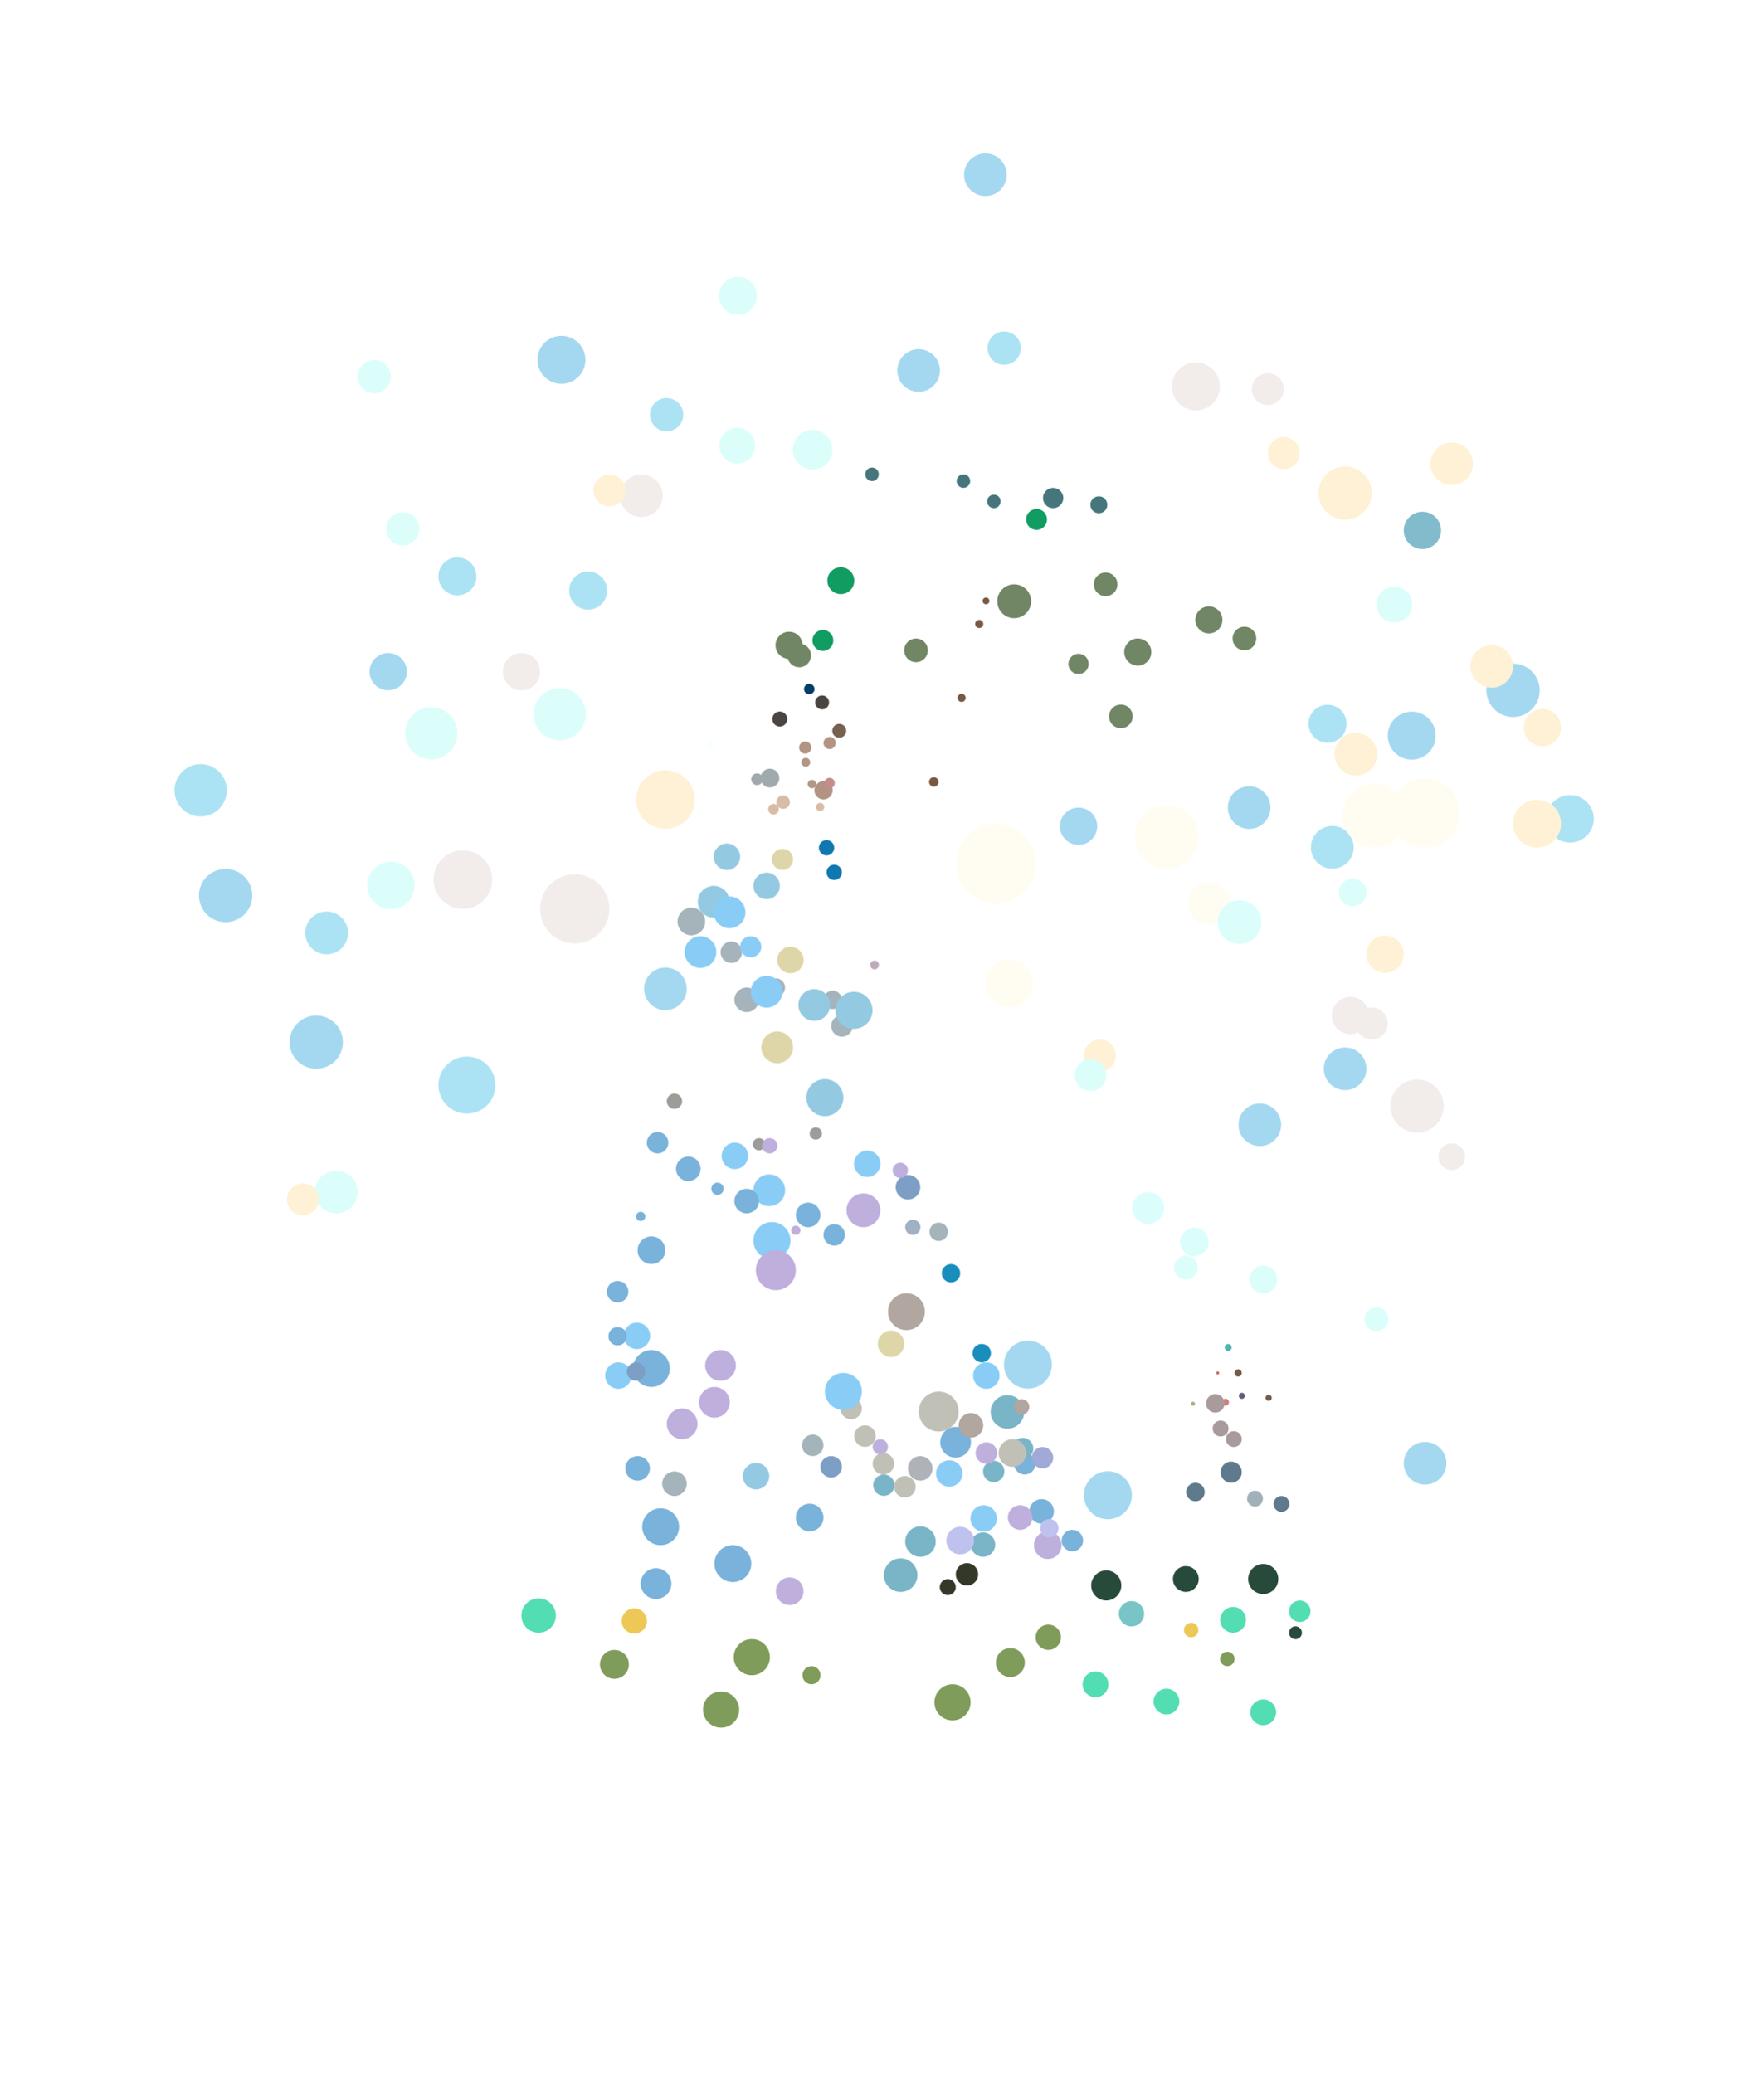
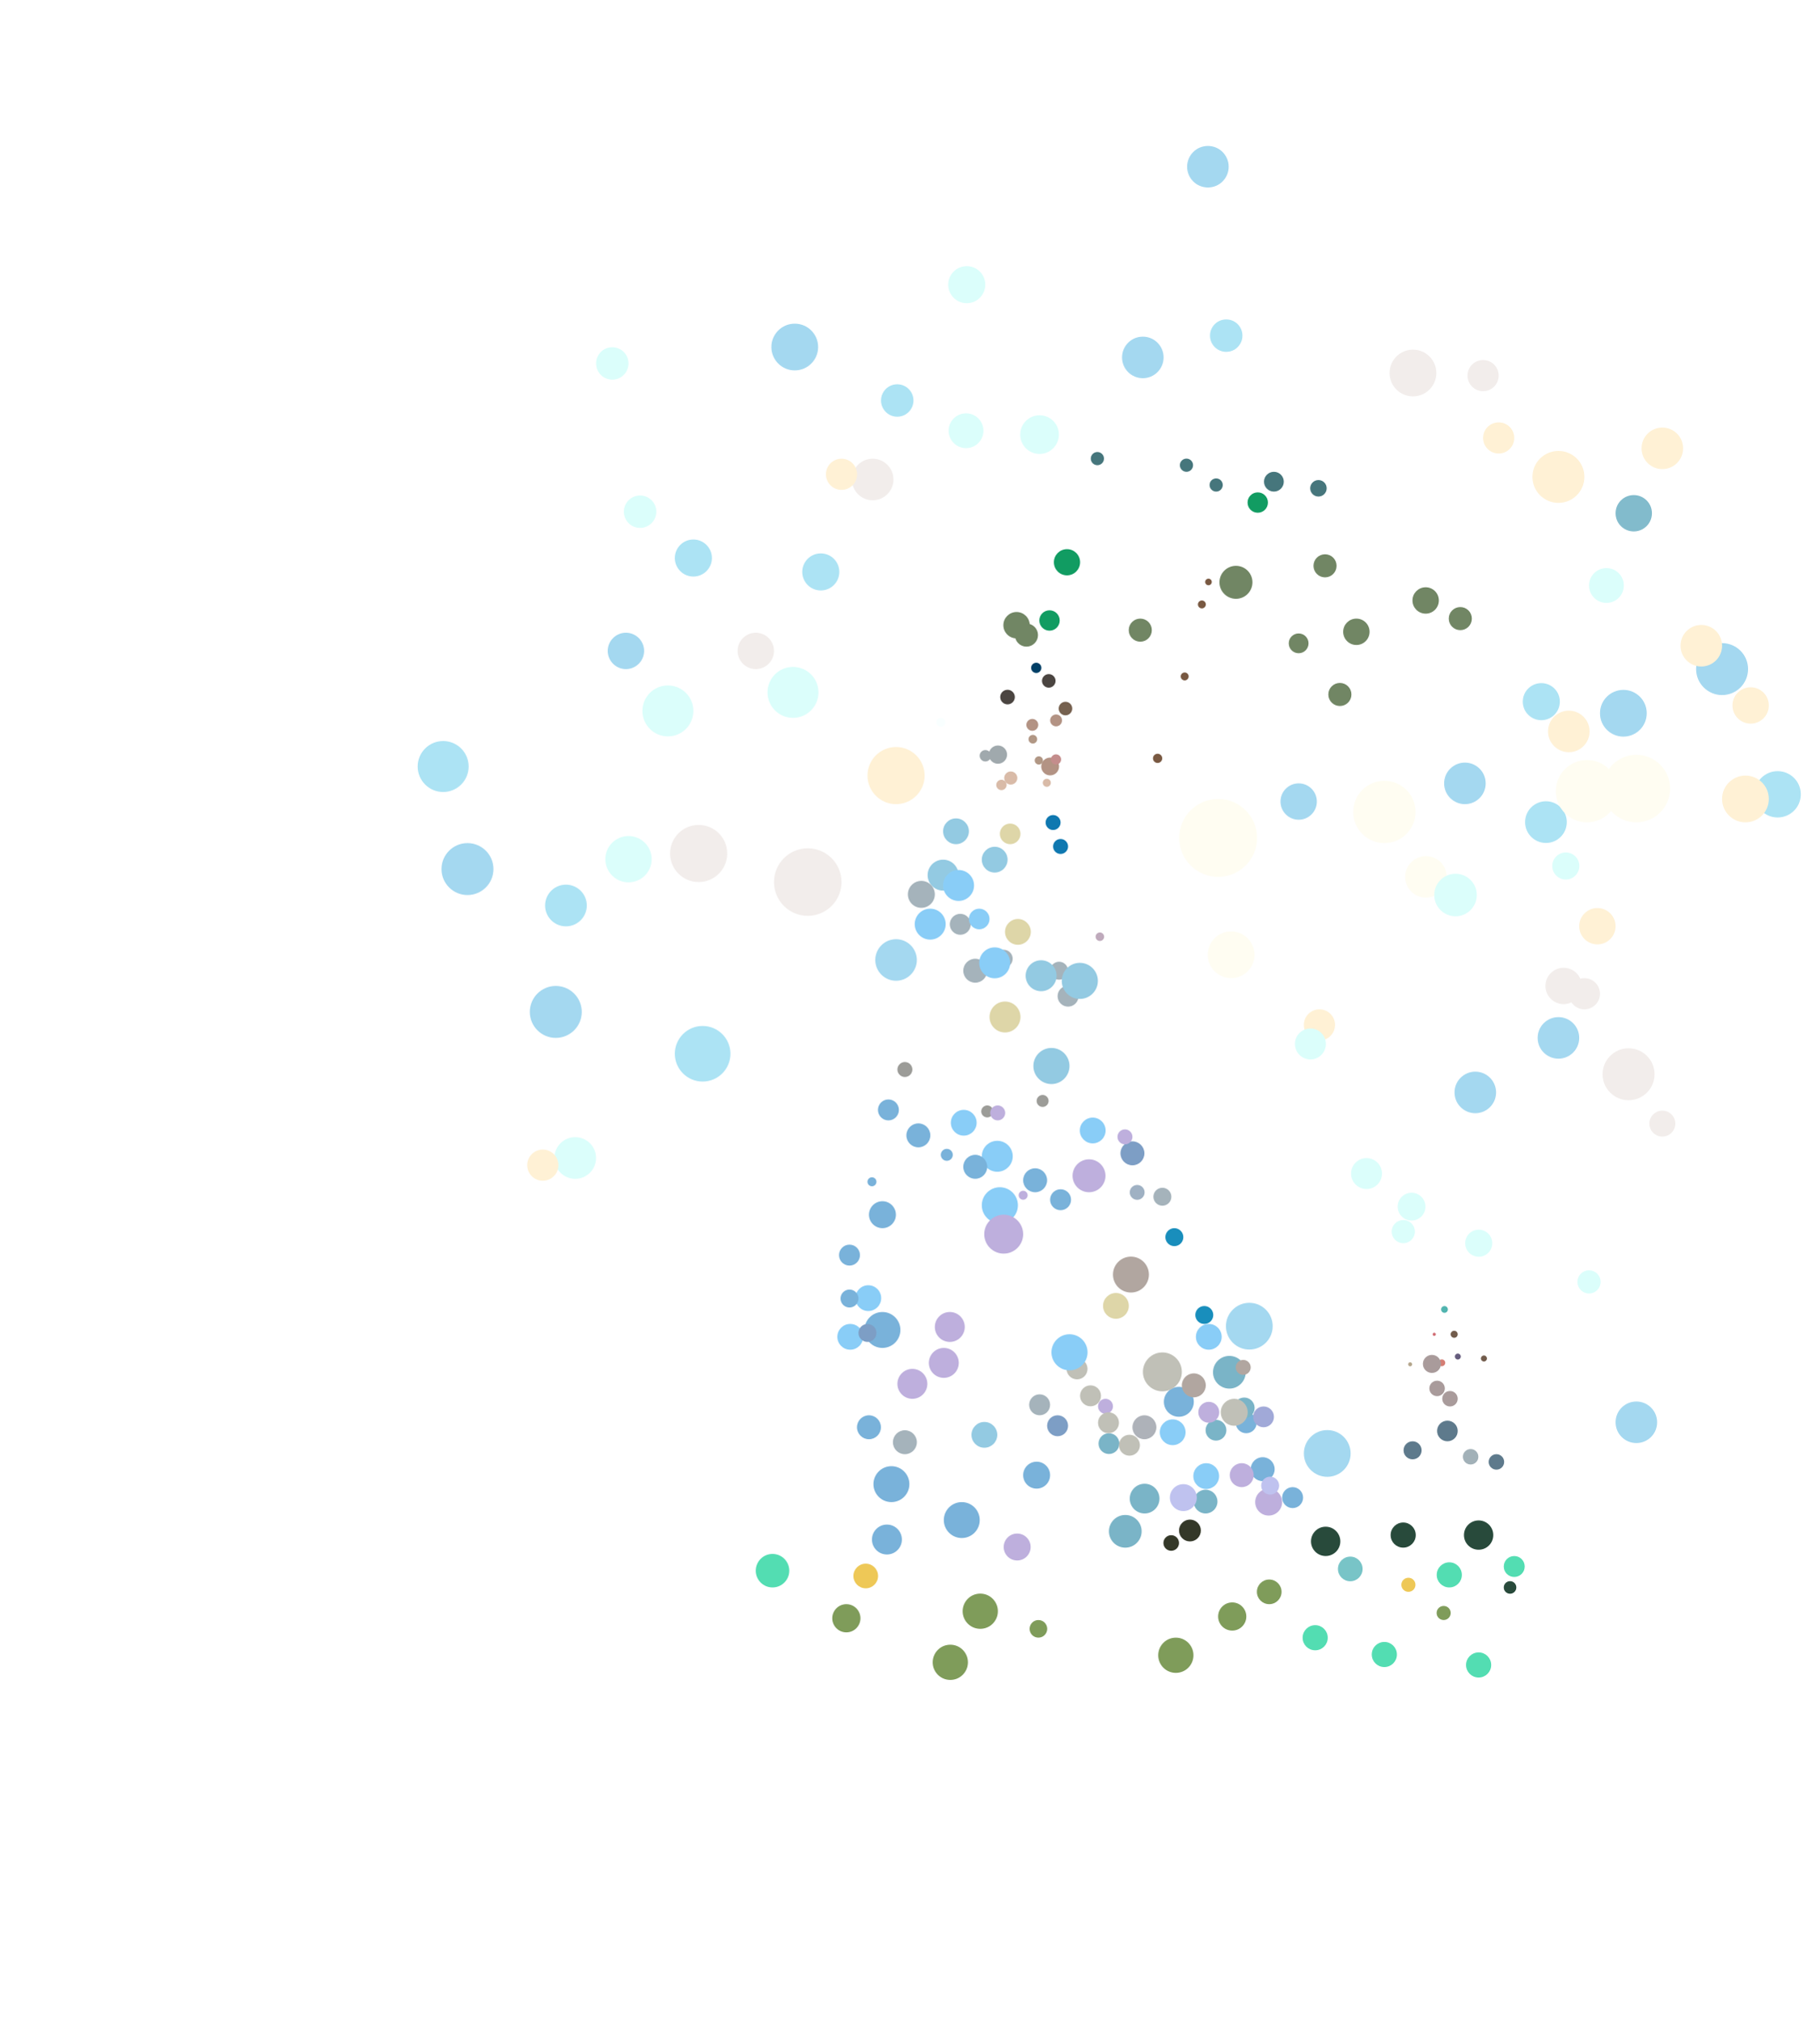
- <svg xmlns="http://www.w3.org/2000/svg" width="959.392" height="1127.84" viewBox="0 0 959.392 1127.84">
-   <circle cx="395.418" cy="466.095" r="7.2" fill="#93cae2" />
-   <circle cx="417.018" cy="481.935" r="7.2" fill="#93cae2" />
-   <circle cx="388.218" cy="490.575" r="8.64" fill="#93cae2" />
-   <circle cx="411.258" cy="803.055" r="7.2" fill="#93cae2" />
-   <circle cx="422.778" cy="569.775" r="8.64" fill="#ded6a8" />
-   <circle cx="471.738" cy="633.135" r="7.2" fill="#89cdf7" />
-   <circle cx="419.898" cy="674.895" r="10.08" fill="#89cdf7" />
-   <circle cx="418.458" cy="647.535" r="8.64" fill="#89cdf7" />
-   <circle cx="536.538" cy="748.335" r="7.2" fill="#89cdf7" />
-   <circle cx="535.098" cy="826.095" r="7.2" fill="#89cdf7" />
-   <circle cx="336.378" cy="748.335" r="7.2" fill="#89cdf7" />
-   <circle cx="452.128" cy="797.987" r="5.85" fill="#7d9ec5" />
-   <circle cx="493.914" cy="645.888" r="6.686" fill="#7d9ec5" />
-   <circle cx="510.628" cy="670.124" r="5.014" fill="#a5b3bb" />
-   <circle cx="422.043" cy="537.246" r="5.014" fill="#a5b3bb" />
-   <circle cx="406.164" cy="543.932" r="6.686" fill="#a5b3bb" />
-   <circle cx="452.964" cy="543.932" r="5.014" fill="#a5b3bb" />
-   <circle cx="457.978" cy="558.139" r="5.85" fill="#a5b3bb" />
-   <circle cx="376.079" cy="501.311" r="7.521" fill="#a5b3bb" />
-   <circle cx="397.808" cy="518.025" r="5.85" fill="#a5b3bb" />
-   <circle cx="442.1" cy="786.287" r="5.85" fill="#a5b3bb" />
-   <circle cx="412.85" cy="622.489" r="3.343" fill="#9c9c98" />
-   <circle cx="449.621" cy="461.197" r="4.178" fill="#0f78b0" />
-   <circle cx="500.599" cy="798.823" r="6.686" fill="#aeb2b9" />
-   <circle cx="569.963" cy="840.608" r="7.521" fill="#beafdd" />
-   <circle cx="478.871" cy="787.123" r="4.178" fill="#beafdd" />
-   <circle cx="391.957" cy="742.83" r="8.357" fill="#beafdd" />
-   <circle cx="422.043" cy="691.017" r="10.864" fill="#beafdd" />
-   <circle cx="432.907" cy="669.288" r="2.507" fill="#beafdd" />
-   <circle cx="469.678" cy="658.424" r="9.193" fill="#beafdd" />
-   <circle cx="371.065" cy="774.587" r="8.357" fill="#beafdd" />
-   <circle cx="388.615" cy="762.887" r="8.357" fill="#beafdd" />
-   <circle cx="429.564" cy="865.679" r="7.521" fill="#beafdd" />
-   <circle cx="462.993" cy="766.23" r="5.85" fill="#c0c0b7" />
-   <circle cx="470.514" cy="781.273" r="5.85" fill="#c0c0b7" />
-   <circle cx="398.643" cy="850.637" r="10.028" fill="#79b2da" />
-   <circle cx="359.365" cy="830.58" r="10.028" fill="#79b2da" />
-   <circle cx="519.821" cy="784.616" r="8.357" fill="#79b2da" />
-   <circle cx="566.62" cy="822.222" r="6.686" fill="#79b2da" />
-   <circle cx="557.428" cy="796.316" r="5.85" fill="#79b2da" />
-   <circle cx="354.351" cy="744.502" r="10.028" fill="#79b2da" />
-   <circle cx="348.501" cy="661.767" r="2.507" fill="#79b2da" />
-   <circle cx="354.351" cy="680.152" r="7.521" fill="#79b2da" />
-   <circle cx="357.693" cy="621.653" r="5.85" fill="#79b2da" />
-   <circle cx="390.286" cy="646.724" r="3.343" fill="#79b2da" />
-   <circle cx="439.593" cy="660.931" r="6.686" fill="#79b2da" />
-   <circle cx="548.019" cy="768.113" r="9.129" fill="#7ab4c7" />
-   <circle cx="556.318" cy="788.031" r="5.809" fill="#7ab4c7" />
-   <circle cx="540.55" cy="800.48" r="5.809" fill="#7ab4c7" />
-   <circle cx="512.332" cy="768.113" r="7.469" fill="#7ab4c7" />
-   <circle cx="500.713" cy="838.657" r="8.299" fill="#7ab4c7" />
-   <circle cx="489.924" cy="856.915" r="9.129" fill="#7ab4c7" />
-   <circle cx="480.795" cy="807.949" r="5.809" fill="#7ab4c7" />
-   <circle cx="507.962" cy="425.377" r="2.582" fill="#795942" />
-   <circle cx="523.085" cy="379.641" r="2.213" fill="#795942" />
-   <circle cx="536.363" cy="326.897" r="1.844" fill="#795942" />
-   <circle cx="457.379" cy="315.892" r="7.316" fill="#119c62" />
-   <circle cx="563.863" cy="282.565" r="5.69" fill="#119c62" />
-   <circle cx="447.625" cy="348.406" r="5.69" fill="#119c62" />
-   <circle cx="551.7" cy="327.093" r="9.209" fill="#718664" />
-   <circle cx="601.427" cy="317.884" r="6.446" fill="#718664" />
-   <circle cx="618.923" cy="354.719" r="7.367" fill="#718664" />
-   <circle cx="586.693" cy="361.165" r="5.525" fill="#718664" />
-   <circle cx="676.938" cy="347.352" r="6.446" fill="#718664" />
-   <circle cx="657.6" cy="337.223" r="7.367" fill="#718664" />
-   <circle cx="609.715" cy="389.712" r="6.446" fill="#718664" />
-   <circle cx="474.347" cy="258.028" r="3.683" fill="#46767c" />
-   <circle cx="524.074" cy="261.711" r="3.683" fill="#46767c" />
-   <circle cx="540.649" cy="272.762" r="3.683" fill="#46767c" />
-   <circle cx="572.88" cy="270.92" r="5.525" fill="#46767c" />
-   <circle cx="597.743" cy="274.603" r="4.604" fill="#46767c" />
-   <circle cx="682.698" cy="815.295" r="4.32" fill="#a2b1b8" />
-   <circle cx="663.978" cy="777.135" r="4.32" fill="#a99b9b" />
-   <circle cx="648.946" cy="763.68" r="1.123" fill="#b4a68c" />
-   <circle cx="526.016" cy="856.463" r="6.098" fill="#343828" />
-   <circle cx="735.834" cy="485.468" r="7.56" fill="#dbfefb" />
-   <circle cx="442.066" cy="244.622" r="10.8" fill="#dbfefb" />
-   <circle cx="219.062" cy="287.665" r="9.053" fill="#dbfefb" />
-   <circle cx="304.42" cy="388.543" r="14.226" fill="#dbfefb" />
-   <circle cx="203.542" cy="204.893" r="9.053" fill="#dbfefb" />
-   <circle cx="401.418" cy="160.92" r="10.347" fill="#dbfefb" />
-   <circle cx="549.01" cy="535.041" r="13.05" fill="#fffdf2" />
-   <circle cx="634.561" cy="455.29" r="17.4" fill="#fffdf2" />
-   <circle cx="657.761" cy="491.54" r="11.6" fill="#fffdf2" />
-   <circle cx="775.212" cy="442.24" r="18.85" fill="#fffdf2" />
-   <circle cx="734.612" cy="552.441" r="10.15" fill="#f2edeb" />
-   <circle cx="283.657" cy="365.389" r="10.15" fill="#f2edeb" />
-   <circle cx="348.907" cy="269.688" r="11.6" fill="#f2edeb" />
-   <circle cx="689.661" cy="211.687" r="8.7" fill="#f2edeb" />
-   <circle cx="650.511" cy="210.237" r="13.05" fill="#f2edeb" />
-   <circle cx="598.31" cy="574.191" r="8.7" fill="#fff1d5" />
-   <circle cx="839.013" cy="395.839" r="10.15" fill="#fff1d5" />
-   <circle cx="731.712" cy="268.238" r="14.5" fill="#fff1d5" />
-   <circle cx="673.521" cy="746.917" r="1.97" fill="#725c4c" />
-   <circle cx="662.396" cy="746.936" r="0.891" fill="#d16e75" />
-   <circle cx="675.555" cy="759.345" r="1.666" fill="#655c7d" />
-   <circle cx="666.635" cy="762.836" r="1.893" fill="#d57e75" />
-   <circle cx="668.107" cy="733.047" r="1.889" fill="#51b4af" />
-   <circle cx="823.063" cy="375.539" r="14.5" fill="#a4d8f0" />
-   <circle cx="767.962" cy="400.189" r="13.05" fill="#a4d8f0" />
-   <circle cx="602.66" cy="813.444" r="13.05" fill="#a4d8f0" />
-   <circle cx="731.712" cy="581.441" r="11.6" fill="#a4d8f0" />
-   <circle cx="586.71" cy="449.49" r="10.15" fill="#a4d8f0" />
-   <circle cx="305.407" cy="195.737" r="13.05" fill="#a4d8f0" />
-   <circle cx="211.156" cy="365.389" r="10.15" fill="#a4d8f0" />
-   <circle cx="361.957" cy="537.941" r="11.6" fill="#a4d8f0" />
-   <circle cx="536.041" cy="95.071" r="11.6" fill="#a4d8f0" />
-   <circle cx="724.746" cy="460.968" r="11.64" fill="#ace3f4" />
-   <circle cx="722.159" cy="393.716" r="10.347" fill="#ace3f4" />
-   <circle cx="854.077" cy="445.449" r="12.933" fill="#ace3f4" />
-   <circle cx="546.269" cy="189.373" r="9.053" fill="#ace3f4" />
-   <circle cx="362.619" cy="225.586" r="9.053" fill="#ace3f4" />
-   <circle cx="319.94" cy="321.291" r="10.347" fill="#ace3f4" />
-   <circle cx="773.762" cy="288.538" r="10.15" fill="#82bbcc" />
-   <circle cx="442.938" cy="546.735" r="8.64" fill="#93cae2" />
-   <circle cx="464.538" cy="549.615" r="10.08" fill="#93cae2" />
-   <circle cx="448.698" cy="597.135" r="10.08" fill="#93cae2" />
-   <circle cx="429.978" cy="522.255" r="7.2" fill="#ded6a8" />
-   <circle cx="425.658" cy="467.535" r="5.76" fill="#ded6a8" />
-   <circle cx="484.698" cy="731.055" r="7.2" fill="#ded6a8" />
-   <circle cx="346.458" cy="726.735" r="7.2" fill="#89cdf7" />
-   <circle cx="396.858" cy="496.335" r="8.64" fill="#89cdf7" />
-   <circle cx="408.378" cy="515.055" r="5.76" fill="#89cdf7" />
-   <circle cx="381.018" cy="517.935" r="8.64" fill="#89cdf7" />
-   <circle cx="417.018" cy="539.535" r="8.64" fill="#89cdf7" />
-   <circle cx="399.738" cy="628.815" r="7.2" fill="#89cdf7" />
-   <circle cx="458.778" cy="756.975" r="10.08" fill="#89cdf7" />
-   <circle cx="516.378" cy="801.615" r="7.2" fill="#89cdf7" />
-   <circle cx="345.994" cy="746.173" r="5.014" fill="#7d9ec5" />
-   <circle cx="366.886" cy="807.18" r="6.686" fill="#a5b3bb" />
-   <circle cx="366.886" cy="599.089" r="4.178" fill="#9c9c98" />
-   <circle cx="443.771" cy="616.639" r="3.343" fill="#9c9c98" />
-   <circle cx="453.8" cy="474.568" r="4.178" fill="#0f78b0" />
-   <circle cx="536.535" cy="790.466" r="5.85" fill="#beafdd" />
-   <circle cx="554.92" cy="825.565" r="6.686" fill="#beafdd" />
-   <circle cx="418.7" cy="623.324" r="4.178" fill="#beafdd" />
-   <circle cx="489.735" cy="636.696" r="4.178" fill="#beafdd" />
-   <circle cx="510.628" cy="767.902" r="10.864" fill="#c0c0b7" />
-   <circle cx="550.742" cy="790.466" r="7.521" fill="#c0c0b7" />
-   <circle cx="480.542" cy="796.316" r="5.85" fill="#c0c0b7" />
-   <circle cx="492.242" cy="808.851" r="5.85" fill="#c0c0b7" />
-   <circle cx="440.428" cy="825.565" r="7.521" fill="#79b2da" />
-   <circle cx="356.858" cy="861.501" r="8.357" fill="#79b2da" />
-   <circle cx="583.334" cy="838.101" r="5.85" fill="#79b2da" />
-   <circle cx="346.829" cy="798.823" r="6.686" fill="#79b2da" />
-   <circle cx="335.965" cy="726.952" r="5.014" fill="#79b2da" />
-   <circle cx="335.965" cy="702.716" r="5.85" fill="#79b2da" />
-   <circle cx="374.408" cy="635.86" r="6.686" fill="#79b2da" />
-   <circle cx="406.164" cy="653.41" r="6.686" fill="#79b2da" />
-   <circle cx="453.8" cy="671.795" r="5.85" fill="#79b2da" />
-   <circle cx="534.74" cy="840.317" r="6.639" fill="#7ab4c7" />
-   <circle cx="447.975" cy="429.914" r="4.98" fill="#b39384" />
-   <circle cx="438.016" cy="406.676" r="3.32" fill="#b39384" />
-   <circle cx="451.295" cy="404.186" r="3.32" fill="#b39384" />
-   <circle cx="451.245" cy="425.991" r="2.85" fill="#c48d8c" />
-   <circle cx="441.656" cy="426.538" r="2.302" fill="#b19785" />
-   <circle cx="438.318" cy="414.682" r="2.417" fill="#b19785" />
-   <circle cx="425.992" cy="436.361" r="3.665" fill="#d9bba8" />
-   <circle cx="420.783" cy="440.219" r="2.894" fill="#d9bba8" />
-   <circle cx="446.115" cy="439.021" r="2.248" fill="#d9bba8" />
-   <circle cx="424.188" cy="391.16" r="4.08" fill="#4b4541" />
-   <circle cx="447.209" cy="382.126" r="3.788" fill="#4b4541" />
-   <circle cx="456.533" cy="397.57" r="3.788" fill="#76614f" />
-   <circle cx="440.219" cy="374.852" r="2.86" fill="#003f66" />
-   <circle cx="386.95" cy="405.241" r="2.503" fill="#f9ffff" />
-   <circle cx="411.81" cy="423.931" r="3.189" fill="#a0a9ad" />
-   <circle cx="418.826" cy="423.293" r="5.102" fill="#a0a9ad" />
-   <circle cx="475.733" cy="524.962" r="2.38" fill="#bfaabc" />
-   <circle cx="532.674" cy="339.438" r="2.213" fill="#795942" />
-   <circle cx="429.224" cy="351.036" r="7.367" fill="#718664" />
-   <circle cx="498.289" cy="353.798" r="6.446" fill="#718664" />
-   <circle cx="434.749" cy="356.561" r="6.446" fill="#718664" />
-   <circle cx="697.098" cy="818.175" r="4.32" fill="#5e7a8c" />
-   <circle cx="650.298" cy="811.695" r="5.04" fill="#5e7a8c" />
-   <circle cx="669.738" cy="800.895" r="5.76" fill="#5e7a8c" />
-   <circle cx="671.178" cy="782.895" r="4.32" fill="#a99b9b" />
-   <circle cx="661.098" cy="763.455" r="5.04" fill="#a99b9b" />
-   <circle cx="515.561" cy="863.433" r="4.356" fill="#343828" />
-   <circle cx="408.965" cy="901.526" r="9.836" fill="#7f9c5a" />
-   <circle cx="441.423" cy="911.361" r="4.918" fill="#7f9c5a" />
-   <circle cx="334.213" cy="905.46" r="7.869" fill="#7f9c5a" />
-   <circle cx="392.244" cy="930.049" r="9.836" fill="#7f9c5a" />
-   <circle cx="518.142" cy="926.115" r="9.836" fill="#7f9c5a" />
-   <circle cx="549.616" cy="904.476" r="7.869" fill="#7f9c5a" />
-   <circle cx="570.271" cy="890.706" r="6.885" fill="#7f9c5a" />
-   <circle cx="667.645" cy="902.509" r="3.934" fill="#7f9c5a" />
-   <circle cx="647.973" cy="886.772" r="3.934" fill="#eec857" />
-   <circle cx="345.033" cy="881.854" r="6.885" fill="#eec857" />
-   <circle cx="615.515" cy="877.92" r="6.885" fill="#78c4c7" />
-   <circle cx="670.787" cy="881.239" r="7.018" fill="#53ddb2" />
-   <circle cx="707.046" cy="876.56" r="5.848" fill="#53ddb2" />
-   <circle cx="687.162" cy="931.533" r="7.018" fill="#53ddb2" />
-   <circle cx="292.993" cy="878.899" r="9.357" fill="#53ddb2" />
-   <circle cx="595.93" cy="916.328" r="7.018" fill="#53ddb2" />
-   <circle cx="634.528" cy="925.685" r="7.018" fill="#53ddb2" />
-   <circle cx="687.162" cy="859.015" r="8.188" fill="#284a3b" />
-   <circle cx="704.707" cy="888.256" r="3.509" fill="#284a3b" />
-   <circle cx="645.055" cy="859.015" r="7.018" fill="#284a3b" />
-   <circle cx="601.778" cy="862.524" r="8.188" fill="#284a3b" />
-   <circle cx="645.111" cy="689.594" r="6.48" fill="#dbfefb" />
-   <circle cx="687.233" cy="696.074" r="7.56" fill="#dbfefb" />
-   <circle cx="748.794" cy="717.674" r="6.48" fill="#dbfefb" />
-   <circle cx="624.591" cy="657.193" r="8.64" fill="#dbfefb" />
-   <circle cx="593.27" cy="584.831" r="8.64" fill="#dbfefb" />
-   <circle cx="674.272" cy="501.669" r="11.88" fill="#dbfefb" />
-   <circle cx="758.514" cy="328.864" r="9.72" fill="#dbfefb" />
-   <circle cx="401.025" cy="242.462" r="9.72" fill="#dbfefb" />
-   <circle cx="234.581" cy="398.889" r="14.226" fill="#dbfefb" />
-   <circle cx="212.595" cy="481.661" r="12.933" fill="#dbfefb" />
-   <circle cx="182.849" cy="648.499" r="11.64" fill="#dbfefb" />
-   <circle cx="649.734" cy="675.658" r="7.76" fill="#dbfefb" />
-   <circle cx="541.76" cy="469.79" r="21.75" fill="#fffdf2" />
-   <circle cx="747.662" cy="443.69" r="17.4" fill="#fffdf2" />
-   <circle cx="746.212" cy="556.791" r="8.7" fill="#f2edeb" />
-   <circle cx="770.862" cy="601.742" r="14.5" fill="#f2edeb" />
-   <circle cx="789.712" cy="629.292" r="7.25" fill="#f2edeb" />
-   <circle cx="251.756" cy="478.49" r="15.95" fill="#f2edeb" />
-   <circle cx="312.657" cy="494.44" r="18.85" fill="#f2edeb" />
-   <circle cx="753.462" cy="519.091" r="10.15" fill="#fff1d5" />
-   <circle cx="836.113" cy="448.04" r="13.05" fill="#fff1d5" />
-   <circle cx="737.512" cy="410.339" r="11.6" fill="#fff1d5" />
-   <circle cx="811.462" cy="362.489" r="11.6" fill="#fff1d5" />
-   <circle cx="698.361" cy="246.488" r="8.7" fill="#fff1d5" />
-   <circle cx="789.712" cy="252.288" r="11.6" fill="#fff1d5" />
-   <circle cx="331.507" cy="266.788" r="8.7" fill="#fff1d5" />
-   <circle cx="164.755" cy="652.492" r="8.7" fill="#fff1d5" />
-   <circle cx="361.957" cy="434.99" r="15.95" fill="#fff1d5" />
-   <circle cx="690.128" cy="760.427" r="1.689" fill="#725c4c" />
-   <circle cx="685.311" cy="611.892" r="11.6" fill="#a4d8f0" />
-   <circle cx="679.511" cy="439.34" r="11.6" fill="#a4d8f0" />
-   <circle cx="559.16" cy="742.393" r="13.05" fill="#a4d8f0" />
-   <circle cx="775.212" cy="796.044" r="11.6" fill="#a4d8f0" />
-   <circle cx="499.709" cy="201.537" r="11.6" fill="#a4d8f0" />
-   <circle cx="122.705" cy="487.19" r="14.5" fill="#a4d8f0" />
-   <circle cx="172.005" cy="566.941" r="14.5" fill="#a4d8f0" />
-   <circle cx="248.808" cy="313.531" r="10.347" fill="#ace3f4" />
-   <circle cx="177.676" cy="507.528" r="11.64" fill="#ace3f4" />
-   <circle cx="253.981" cy="590.299" r="15.52" fill="#ace3f4" />
-   <circle cx="109.13" cy="429.929" r="14.226" fill="#ace3f4" />
-   <circle cx="555.756" cy="765.394" r="4.178" fill="#b1a6a0" />
-   <circle cx="493.078" cy="713.581" r="10.028" fill="#b1a6a0" />
-   <circle cx="528.178" cy="775.423" r="6.686" fill="#b1a6a0" />
-   <circle cx="522.328" cy="838.101" r="7.521" fill="#bfc2ef" />
-   <circle cx="570.799" cy="831.415" r="5.014" fill="#bfc2ef" />
-   <circle cx="534.028" cy="736.145" r="5.014" fill="#198ebc" />
-   <circle cx="517.313" cy="692.688" r="5.014" fill="#198ebc" />
-   <circle cx="567.108" cy="793.011" r="5.809" fill="#a1a9d8" />
-   <circle cx="496.563" cy="667.691" r="4.15" fill="#9fb1c3" />
+ <svg xmlns="http://www.w3.org/2000/svg" width="1015.552" height="1127.84" viewBox="0 0 1015.552 1127.84">
+   <circle cx="533.658" cy="464.095" r="7.2" fill="#93cae2" />
+   <circle cx="555.258" cy="479.935" r="7.2" fill="#93cae2" />
+   <circle cx="526.458" cy="488.575" r="8.64" fill="#93cae2" />
+   <circle cx="549.498" cy="801.055" r="7.2" fill="#93cae2" />
+   <circle cx="561.018" cy="567.775" r="8.64" fill="#ded6a8" />
+   <circle cx="609.978" cy="631.135" r="7.2" fill="#89cdf7" />
+   <circle cx="558.138" cy="672.895" r="10.08" fill="#89cdf7" />
+   <circle cx="556.698" cy="645.535" r="8.64" fill="#89cdf7" />
+   <circle cx="674.778" cy="746.335" r="7.2" fill="#89cdf7" />
+   <circle cx="673.338" cy="824.095" r="7.2" fill="#89cdf7" />
+   <circle cx="474.618" cy="746.335" r="7.2" fill="#89cdf7" />
+   <circle cx="590.368" cy="795.987" r="5.85" fill="#7d9ec5" />
+   <circle cx="632.154" cy="643.888" r="6.686" fill="#7d9ec5" />
+   <circle cx="648.868" cy="668.124" r="5.014" fill="#a5b3bb" />
+   <circle cx="560.283" cy="535.246" r="5.014" fill="#a5b3bb" />
+   <circle cx="544.404" cy="541.932" r="6.686" fill="#a5b3bb" />
+   <circle cx="591.204" cy="541.932" r="5.014" fill="#a5b3bb" />
+   <circle cx="596.218" cy="556.139" r="5.85" fill="#a5b3bb" />
+   <circle cx="514.319" cy="499.311" r="7.521" fill="#a5b3bb" />
+   <circle cx="536.048" cy="516.025" r="5.85" fill="#a5b3bb" />
+   <circle cx="580.34" cy="784.287" r="5.85" fill="#a5b3bb" />
+   <circle cx="551.09" cy="620.489" r="3.343" fill="#9c9c98" />
+   <circle cx="587.861" cy="459.197" r="4.178" fill="#0f78b0" />
+   <circle cx="638.839" cy="796.823" r="6.686" fill="#aeb2b9" />
+   <circle cx="708.203" cy="838.608" r="7.521" fill="#beafdd" />
+   <circle cx="617.111" cy="785.123" r="4.178" fill="#beafdd" />
+   <circle cx="530.197" cy="740.83" r="8.357" fill="#beafdd" />
+   <circle cx="560.283" cy="689.017" r="10.864" fill="#beafdd" />
+   <circle cx="571.147" cy="667.288" r="2.507" fill="#beafdd" />
+   <circle cx="607.918" cy="656.424" r="9.193" fill="#beafdd" />
+   <circle cx="509.305" cy="772.587" r="8.357" fill="#beafdd" />
+   <circle cx="526.855" cy="760.887" r="8.357" fill="#beafdd" />
+   <circle cx="567.804" cy="863.679" r="7.521" fill="#beafdd" />
+   <circle cx="601.233" cy="764.23" r="5.85" fill="#c0c0b7" />
+   <circle cx="608.754" cy="779.273" r="5.85" fill="#c0c0b7" />
+   <circle cx="536.883" cy="848.637" r="10.028" fill="#79b2da" />
+   <circle cx="497.605" cy="828.58" r="10.028" fill="#79b2da" />
+   <circle cx="658.061" cy="782.616" r="8.357" fill="#79b2da" />
+   <circle cx="704.86" cy="820.222" r="6.686" fill="#79b2da" />
+   <circle cx="695.668" cy="794.316" r="5.85" fill="#79b2da" />
+   <circle cx="492.591" cy="742.502" r="10.028" fill="#79b2da" />
+   <circle cx="486.741" cy="659.767" r="2.507" fill="#79b2da" />
+   <circle cx="492.591" cy="678.152" r="7.521" fill="#79b2da" />
+   <circle cx="495.933" cy="619.653" r="5.85" fill="#79b2da" />
+   <circle cx="528.526" cy="644.724" r="3.343" fill="#79b2da" />
+   <circle cx="577.833" cy="658.931" r="6.686" fill="#79b2da" />
+   <circle cx="686.259" cy="766.113" r="9.129" fill="#7ab4c7" />
+   <circle cx="694.558" cy="786.031" r="5.809" fill="#7ab4c7" />
+   <circle cx="678.79" cy="798.48" r="5.809" fill="#7ab4c7" />
+   <circle cx="650.572" cy="766.113" r="7.469" fill="#7ab4c7" />
+   <circle cx="638.953" cy="836.657" r="8.299" fill="#7ab4c7" />
+   <circle cx="628.164" cy="854.915" r="9.129" fill="#7ab4c7" />
+   <circle cx="619.034" cy="805.949" r="5.809" fill="#7ab4c7" />
+   <circle cx="646.202" cy="423.377" r="2.582" fill="#795942" />
+   <circle cx="661.324" cy="377.641" r="2.213" fill="#795942" />
+   <circle cx="674.603" cy="324.897" r="1.844" fill="#795942" />
+   <circle cx="595.619" cy="313.892" r="7.316" fill="#119c62" />
+   <circle cx="702.103" cy="280.565" r="5.69" fill="#119c62" />
+   <circle cx="585.865" cy="346.406" r="5.69" fill="#119c62" />
+   <circle cx="689.94" cy="325.093" r="9.209" fill="#718664" />
+   <circle cx="739.667" cy="315.884" r="6.446" fill="#718664" />
+   <circle cx="757.163" cy="352.719" r="7.367" fill="#718664" />
+   <circle cx="724.933" cy="359.165" r="5.525" fill="#718664" />
+   <circle cx="815.178" cy="345.352" r="6.446" fill="#718664" />
+   <circle cx="795.84" cy="335.223" r="7.367" fill="#718664" />
+   <circle cx="747.955" cy="387.712" r="6.446" fill="#718664" />
+   <circle cx="612.587" cy="256.028" r="3.683" fill="#46767c" />
+   <circle cx="662.314" cy="259.711" r="3.683" fill="#46767c" />
+   <circle cx="678.889" cy="270.762" r="3.683" fill="#46767c" />
+   <circle cx="711.12" cy="268.92" r="5.525" fill="#46767c" />
+   <circle cx="735.983" cy="272.603" r="4.604" fill="#46767c" />
+   <circle cx="820.938" cy="813.295" r="4.32" fill="#a2b1b8" />
+   <circle cx="802.218" cy="775.135" r="4.32" fill="#a99b9b" />
+   <circle cx="787.186" cy="761.68" r="1.123" fill="#b4a68c" />
+   <circle cx="664.256" cy="854.463" r="6.098" fill="#343828" />
+   <circle cx="874.074" cy="483.468" r="7.56" fill="#dbfefb" />
+   <circle cx="580.306" cy="242.622" r="10.8" fill="#dbfefb" />
+   <circle cx="357.302" cy="285.665" r="9.053" fill="#dbfefb" />
+   <circle cx="442.66" cy="386.543" r="14.226" fill="#dbfefb" />
+   <circle cx="341.782" cy="202.893" r="9.053" fill="#dbfefb" />
+   <circle cx="539.658" cy="158.92" r="10.347" fill="#dbfefb" />
+   <circle cx="687.25" cy="533.041" r="13.05" fill="#fffdf2" />
+   <circle cx="772.801" cy="453.29" r="17.4" fill="#fffdf2" />
+   <circle cx="796.001" cy="489.54" r="11.6" fill="#fffdf2" />
+   <circle cx="913.452" cy="440.24" r="18.85" fill="#fffdf2" />
+   <circle cx="872.852" cy="550.441" r="10.15" fill="#f2edeb" />
+   <circle cx="421.897" cy="363.389" r="10.15" fill="#f2edeb" />
+   <circle cx="487.147" cy="267.688" r="11.6" fill="#f2edeb" />
+   <circle cx="827.901" cy="209.687" r="8.7" fill="#f2edeb" />
+   <circle cx="788.751" cy="208.237" r="13.05" fill="#f2edeb" />
+   <circle cx="736.55" cy="572.191" r="8.7" fill="#fff1d5" />
+   <circle cx="977.253" cy="393.839" r="10.15" fill="#fff1d5" />
+   <circle cx="869.952" cy="266.238" r="14.5" fill="#fff1d5" />
+   <circle cx="811.761" cy="744.917" r="1.97" fill="#725c4c" />
+   <circle cx="800.636" cy="744.936" r="0.891" fill="#d16e75" />
+   <circle cx="813.795" cy="757.345" r="1.666" fill="#655c7d" />
+   <circle cx="804.875" cy="760.836" r="1.893" fill="#d57e75" />
+   <circle cx="806.347" cy="731.047" r="1.889" fill="#51b4af" />
+   <circle cx="961.303" cy="373.539" r="14.5" fill="#a4d8f0" />
+   <circle cx="906.202" cy="398.189" r="13.05" fill="#a4d8f0" />
+   <circle cx="740.9" cy="811.444" r="13.05" fill="#a4d8f0" />
+   <circle cx="869.952" cy="579.441" r="11.6" fill="#a4d8f0" />
+   <circle cx="724.95" cy="447.49" r="10.15" fill="#a4d8f0" />
+   <circle cx="443.647" cy="193.737" r="13.05" fill="#a4d8f0" />
+   <circle cx="349.396" cy="363.389" r="10.15" fill="#a4d8f0" />
+   <circle cx="500.197" cy="535.941" r="11.6" fill="#a4d8f0" />
+   <circle cx="674.281" cy="93.071" r="11.6" fill="#a4d8f0" />
+   <circle cx="862.986" cy="458.968" r="11.64" fill="#ace3f4" />
+   <circle cx="860.399" cy="391.716" r="10.347" fill="#ace3f4" />
+   <circle cx="992.317" cy="443.449" r="12.933" fill="#ace3f4" />
+   <circle cx="684.509" cy="187.373" r="9.053" fill="#ace3f4" />
+   <circle cx="500.859" cy="223.586" r="9.053" fill="#ace3f4" />
+   <circle cx="458.18" cy="319.291" r="10.347" fill="#ace3f4" />
+   <circle cx="912.002" cy="286.538" r="10.15" fill="#82bbcc" />
+   <circle cx="581.178" cy="544.735" r="8.64" fill="#93cae2" />
+   <circle cx="602.778" cy="547.615" r="10.08" fill="#93cae2" />
+   <circle cx="586.938" cy="595.135" r="10.08" fill="#93cae2" />
+   <circle cx="568.218" cy="520.255" r="7.2" fill="#ded6a8" />
+   <circle cx="563.898" cy="465.535" r="5.76" fill="#ded6a8" />
+   <circle cx="622.938" cy="729.055" r="7.2" fill="#ded6a8" />
+   <circle cx="484.698" cy="724.735" r="7.2" fill="#89cdf7" />
+   <circle cx="535.098" cy="494.335" r="8.64" fill="#89cdf7" />
+   <circle cx="546.618" cy="513.055" r="5.76" fill="#89cdf7" />
+   <circle cx="519.258" cy="515.935" r="8.64" fill="#89cdf7" />
+   <circle cx="555.258" cy="537.535" r="8.64" fill="#89cdf7" />
+   <circle cx="537.978" cy="626.815" r="7.2" fill="#89cdf7" />
+   <circle cx="597.018" cy="754.975" r="10.08" fill="#89cdf7" />
+   <circle cx="654.618" cy="799.615" r="7.2" fill="#89cdf7" />
+   <circle cx="484.234" cy="744.173" r="5.014" fill="#7d9ec5" />
+   <circle cx="505.126" cy="805.18" r="6.686" fill="#a5b3bb" />
+   <circle cx="505.126" cy="597.089" r="4.178" fill="#9c9c98" />
+   <circle cx="582.011" cy="614.639" r="3.343" fill="#9c9c98" />
+   <circle cx="592.04" cy="472.568" r="4.178" fill="#0f78b0" />
+   <circle cx="674.775" cy="788.466" r="5.85" fill="#beafdd" />
+   <circle cx="693.16" cy="823.565" r="6.686" fill="#beafdd" />
+   <circle cx="556.94" cy="621.324" r="4.178" fill="#beafdd" />
+   <circle cx="627.975" cy="634.696" r="4.178" fill="#beafdd" />
+   <circle cx="648.868" cy="765.902" r="10.864" fill="#c0c0b7" />
+   <circle cx="688.982" cy="788.466" r="7.521" fill="#c0c0b7" />
+   <circle cx="618.782" cy="794.316" r="5.85" fill="#c0c0b7" />
+   <circle cx="630.482" cy="806.851" r="5.85" fill="#c0c0b7" />
+   <circle cx="578.668" cy="823.565" r="7.521" fill="#79b2da" />
+   <circle cx="495.098" cy="859.501" r="8.357" fill="#79b2da" />
+   <circle cx="721.574" cy="836.101" r="5.85" fill="#79b2da" />
+   <circle cx="485.069" cy="796.823" r="6.686" fill="#79b2da" />
+   <circle cx="474.205" cy="724.952" r="5.014" fill="#79b2da" />
+   <circle cx="474.205" cy="700.716" r="5.85" fill="#79b2da" />
+   <circle cx="512.648" cy="633.86" r="6.686" fill="#79b2da" />
+   <circle cx="544.404" cy="651.41" r="6.686" fill="#79b2da" />
+   <circle cx="592.04" cy="669.795" r="5.85" fill="#79b2da" />
+   <circle cx="672.98" cy="838.317" r="6.639" fill="#7ab4c7" />
+   <circle cx="586.215" cy="427.914" r="4.98" fill="#b39384" />
+   <circle cx="576.256" cy="404.676" r="3.32" fill="#b39384" />
+   <circle cx="589.535" cy="402.186" r="3.32" fill="#b39384" />
+   <circle cx="589.485" cy="423.991" r="2.85" fill="#c48d8c" />
+   <circle cx="579.896" cy="424.538" r="2.302" fill="#b19785" />
+   <circle cx="576.558" cy="412.682" r="2.417" fill="#b19785" />
+   <circle cx="564.232" cy="434.361" r="3.665" fill="#d9bba8" />
+   <circle cx="559.023" cy="438.219" r="2.894" fill="#d9bba8" />
+   <circle cx="584.356" cy="437.021" r="2.248" fill="#d9bba8" />
+   <circle cx="562.428" cy="389.16" r="4.08" fill="#4b4541" />
+   <circle cx="585.449" cy="380.126" r="3.788" fill="#4b4541" />
+   <circle cx="594.773" cy="395.57" r="3.788" fill="#76614f" />
+   <circle cx="578.459" cy="372.852" r="2.86" fill="#003f66" />
+   <circle cx="525.189" cy="403.241" r="2.503" fill="#f9ffff" />
+   <circle cx="550.051" cy="421.931" r="3.189" fill="#a0a9ad" />
+   <circle cx="557.066" cy="421.293" r="5.102" fill="#a0a9ad" />
+   <circle cx="613.973" cy="522.962" r="2.38" fill="#bfaabc" />
+   <circle cx="670.914" cy="337.438" r="2.213" fill="#795942" />
+   <circle cx="567.464" cy="349.036" r="7.367" fill="#718664" />
+   <circle cx="636.529" cy="351.798" r="6.446" fill="#718664" />
+   <circle cx="572.989" cy="354.561" r="6.446" fill="#718664" />
+   <circle cx="835.338" cy="816.175" r="4.32" fill="#5e7a8c" />
+   <circle cx="788.538" cy="809.695" r="5.04" fill="#5e7a8c" />
+   <circle cx="807.978" cy="798.895" r="5.76" fill="#5e7a8c" />
+   <circle cx="809.418" cy="780.895" r="4.32" fill="#a99b9b" />
+   <circle cx="799.338" cy="761.455" r="5.04" fill="#a99b9b" />
+   <circle cx="653.801" cy="861.433" r="4.356" fill="#343828" />
+   <circle cx="547.205" cy="899.526" r="9.836" fill="#7f9c5a" />
+   <circle cx="579.663" cy="909.361" r="4.918" fill="#7f9c5a" />
+   <circle cx="472.453" cy="903.46" r="7.869" fill="#7f9c5a" />
+   <circle cx="530.484" cy="928.049" r="9.836" fill="#7f9c5a" />
+   <circle cx="656.382" cy="924.115" r="9.836" fill="#7f9c5a" />
+   <circle cx="687.856" cy="902.476" r="7.869" fill="#7f9c5a" />
+   <circle cx="708.511" cy="888.706" r="6.885" fill="#7f9c5a" />
+   <circle cx="805.885" cy="900.509" r="3.934" fill="#7f9c5a" />
+   <circle cx="786.213" cy="884.772" r="3.934" fill="#eec857" />
+   <circle cx="483.272" cy="879.854" r="6.885" fill="#eec857" />
+   <circle cx="753.755" cy="875.92" r="6.885" fill="#78c4c7" />
+   <circle cx="809.027" cy="879.239" r="7.018" fill="#53ddb2" />
+   <circle cx="845.286" cy="874.56" r="5.848" fill="#53ddb2" />
+   <circle cx="825.402" cy="929.533" r="7.018" fill="#53ddb2" />
+   <circle cx="431.233" cy="876.899" r="9.357" fill="#53ddb2" />
+   <circle cx="734.17" cy="914.328" r="7.018" fill="#53ddb2" />
+   <circle cx="772.768" cy="923.685" r="7.018" fill="#53ddb2" />
+   <circle cx="825.402" cy="857.015" r="8.188" fill="#284a3b" />
+   <circle cx="842.947" cy="886.256" r="3.509" fill="#284a3b" />
+   <circle cx="783.295" cy="857.015" r="7.018" fill="#284a3b" />
+   <circle cx="740.018" cy="860.524" r="8.188" fill="#284a3b" />
+   <circle cx="783.351" cy="687.594" r="6.48" fill="#dbfefb" />
+   <circle cx="825.473" cy="694.074" r="7.56" fill="#dbfefb" />
+   <circle cx="887.034" cy="715.674" r="6.48" fill="#dbfefb" />
+   <circle cx="762.831" cy="655.193" r="8.64" fill="#dbfefb" />
+   <circle cx="731.51" cy="582.831" r="8.64" fill="#dbfefb" />
+   <circle cx="812.512" cy="499.669" r="11.88" fill="#dbfefb" />
+   <circle cx="896.754" cy="326.864" r="9.72" fill="#dbfefb" />
+   <circle cx="539.265" cy="240.462" r="9.72" fill="#dbfefb" />
+   <circle cx="372.821" cy="396.889" r="14.226" fill="#dbfefb" />
+   <circle cx="350.835" cy="479.661" r="12.933" fill="#dbfefb" />
+   <circle cx="321.089" cy="646.499" r="11.64" fill="#dbfefb" />
+   <circle cx="787.974" cy="673.658" r="7.76" fill="#dbfefb" />
+   <circle cx="680" cy="467.79" r="21.75" fill="#fffdf2" />
+   <circle cx="885.902" cy="441.69" r="17.4" fill="#fffdf2" />
+   <circle cx="884.452" cy="554.791" r="8.7" fill="#f2edeb" />
+   <circle cx="909.102" cy="599.742" r="14.5" fill="#f2edeb" />
+   <circle cx="927.952" cy="627.292" r="7.25" fill="#f2edeb" />
+   <circle cx="389.996" cy="476.49" r="15.95" fill="#f2edeb" />
+   <circle cx="450.897" cy="492.44" r="18.85" fill="#f2edeb" />
+   <circle cx="891.702" cy="517.091" r="10.15" fill="#fff1d5" />
+   <circle cx="974.353" cy="446.04" r="13.05" fill="#fff1d5" />
+   <circle cx="875.752" cy="408.339" r="11.6" fill="#fff1d5" />
+   <circle cx="949.702" cy="360.489" r="11.6" fill="#fff1d5" />
+   <circle cx="836.601" cy="244.488" r="8.7" fill="#fff1d5" />
+   <circle cx="927.952" cy="250.288" r="11.6" fill="#fff1d5" />
+   <circle cx="469.747" cy="264.788" r="8.7" fill="#fff1d5" />
+   <circle cx="302.995" cy="650.492" r="8.7" fill="#fff1d5" />
+   <circle cx="500.197" cy="432.99" r="15.95" fill="#fff1d5" />
+   <circle cx="828.368" cy="758.427" r="1.689" fill="#725c4c" />
+   <circle cx="823.551" cy="609.892" r="11.6" fill="#a4d8f0" />
+   <circle cx="817.751" cy="437.34" r="11.6" fill="#a4d8f0" />
+   <circle cx="697.4" cy="740.393" r="13.05" fill="#a4d8f0" />
+   <circle cx="913.452" cy="794.044" r="11.6" fill="#a4d8f0" />
+   <circle cx="637.949" cy="199.537" r="11.6" fill="#a4d8f0" />
+   <circle cx="260.945" cy="485.19" r="14.5" fill="#a4d8f0" />
+   <circle cx="310.245" cy="564.941" r="14.5" fill="#a4d8f0" />
+   <circle cx="387.048" cy="311.531" r="10.347" fill="#ace3f4" />
+   <circle cx="315.916" cy="505.528" r="11.64" fill="#ace3f4" />
+   <circle cx="392.221" cy="588.299" r="15.52" fill="#ace3f4" />
+   <circle cx="247.37" cy="427.929" r="14.226" fill="#ace3f4" />
+   <circle cx="693.996" cy="763.394" r="4.178" fill="#b1a6a0" />
+   <circle cx="631.318" cy="711.581" r="10.028" fill="#b1a6a0" />
+   <circle cx="666.418" cy="773.423" r="6.686" fill="#b1a6a0" />
+   <circle cx="660.568" cy="836.101" r="7.521" fill="#bfc2ef" />
+   <circle cx="709.039" cy="829.415" r="5.014" fill="#bfc2ef" />
+   <circle cx="672.268" cy="734.145" r="5.014" fill="#198ebc" />
+   <circle cx="655.553" cy="690.688" r="5.014" fill="#198ebc" />
+   <circle cx="705.348" cy="791.011" r="5.809" fill="#a1a9d8" />
+   <circle cx="634.803" cy="665.691" r="4.15" fill="#9fb1c3" />
</svg>
